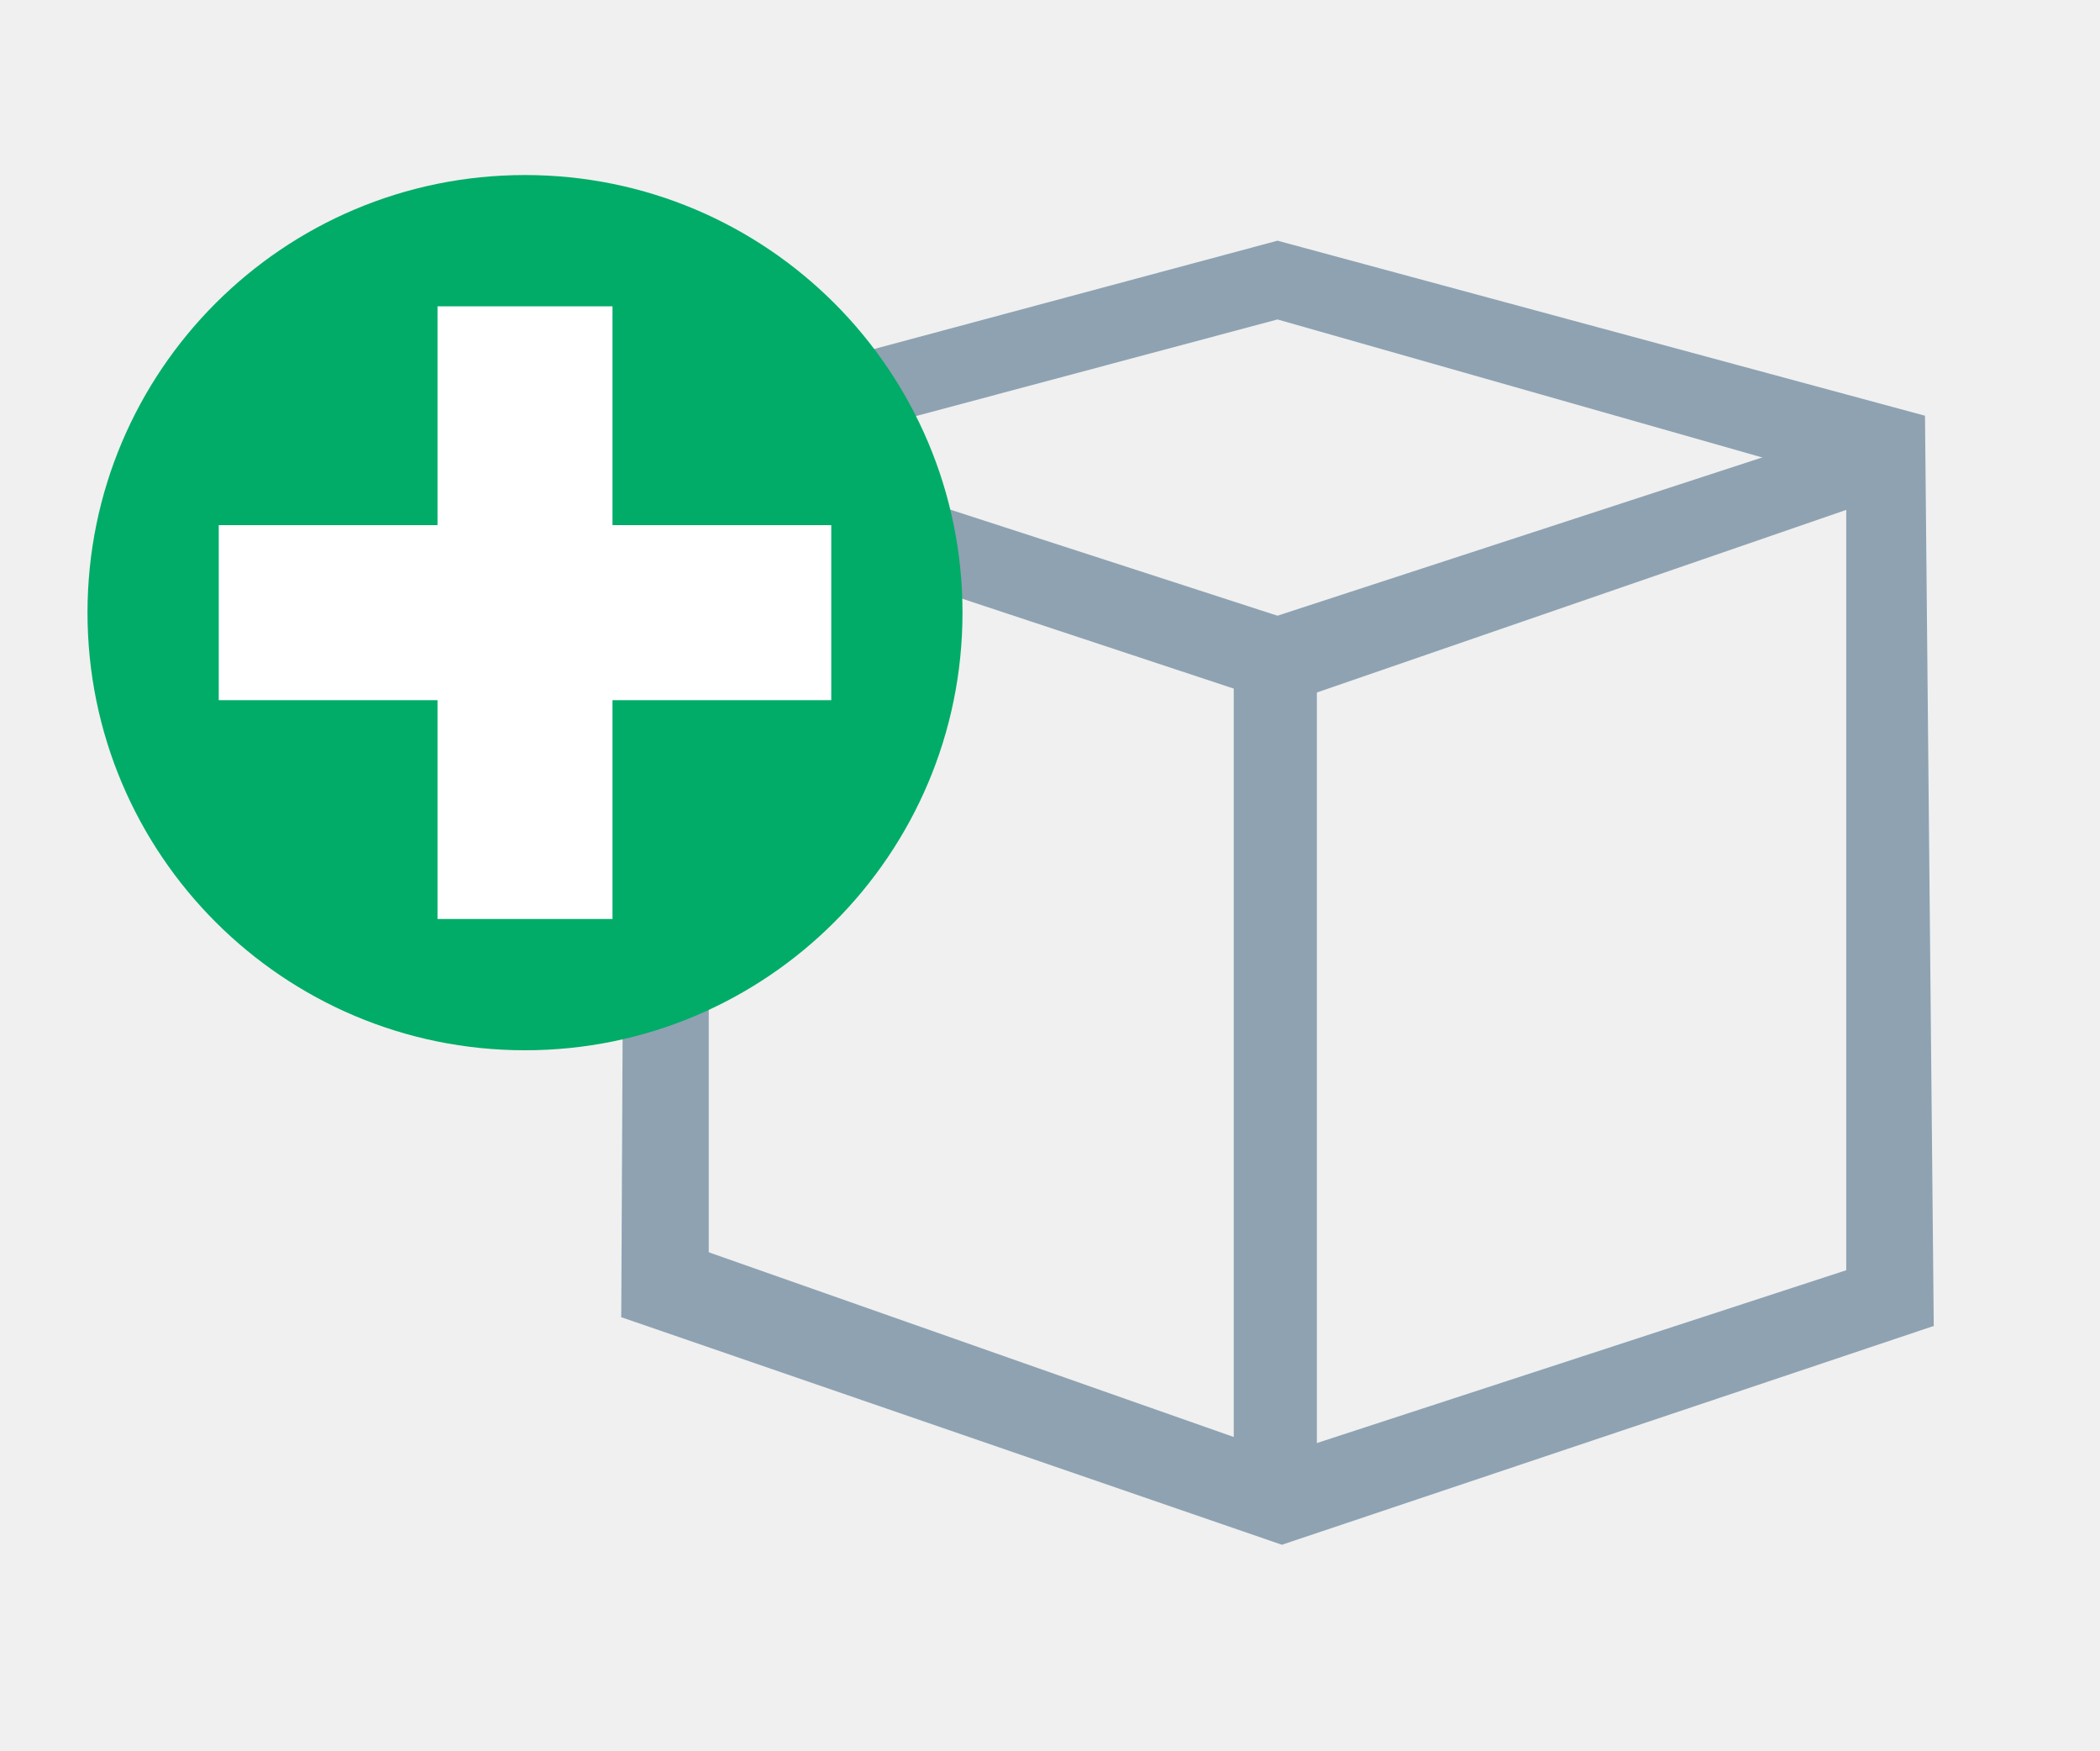
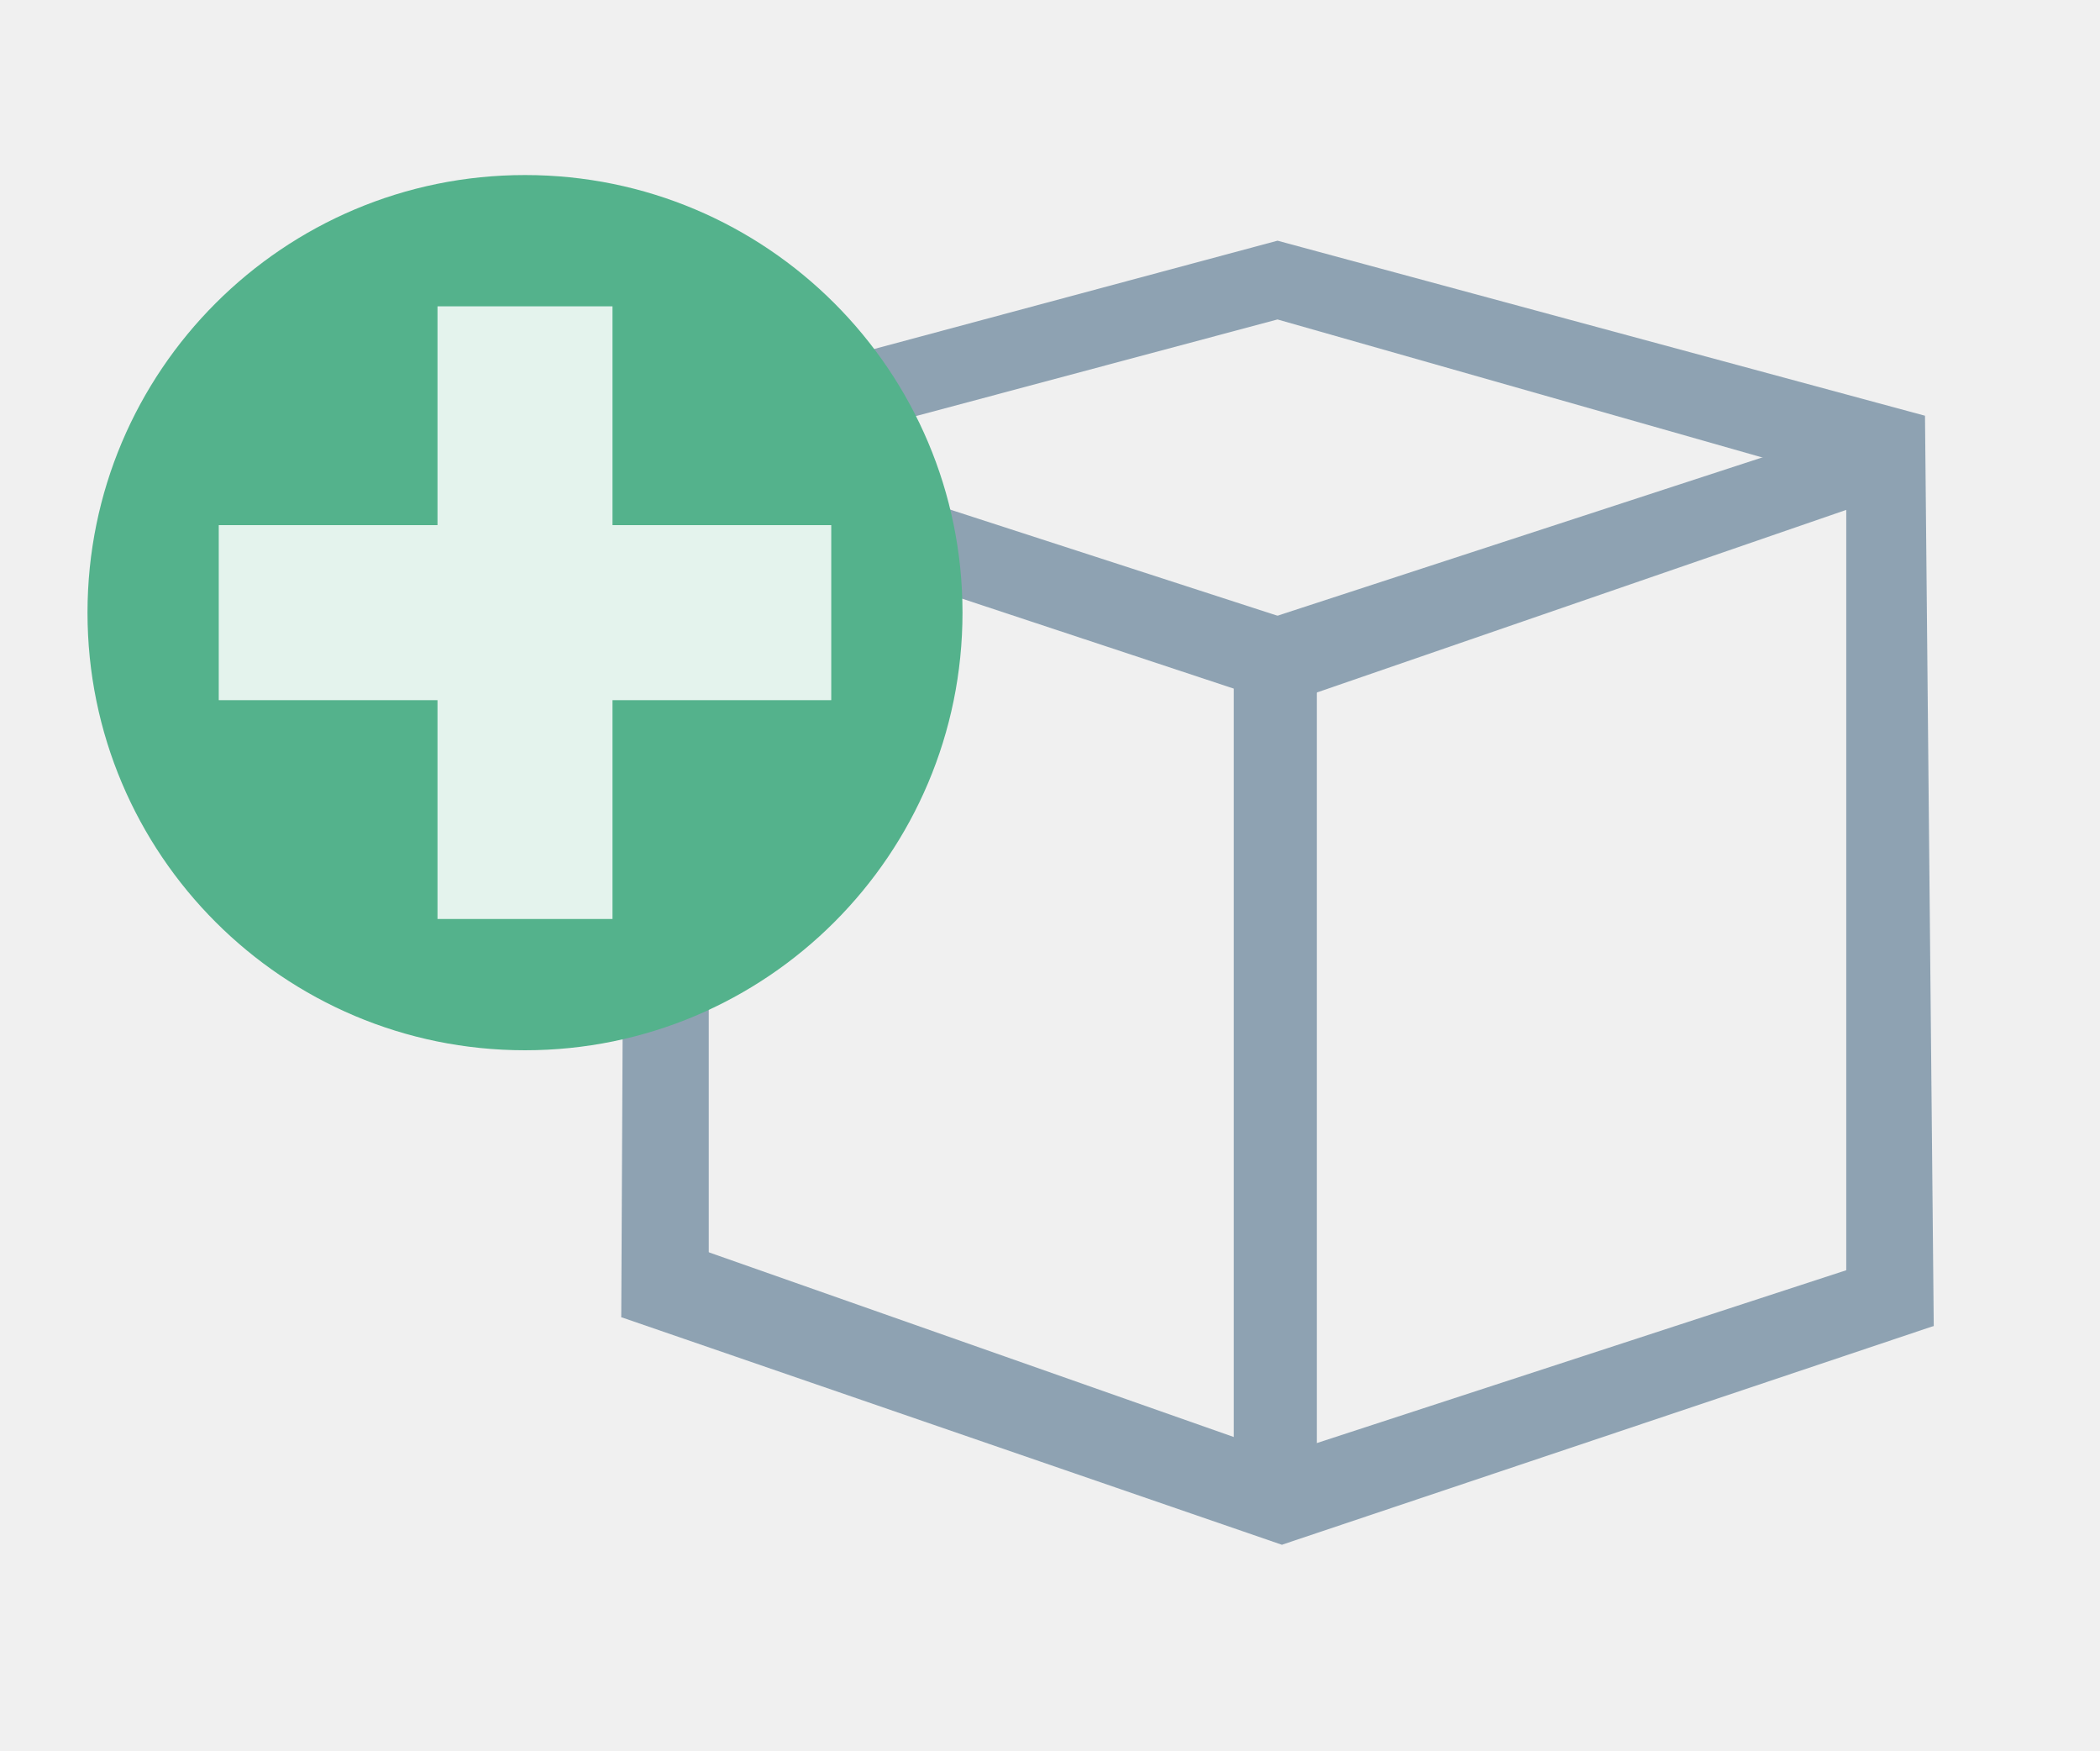
<svg xmlns="http://www.w3.org/2000/svg" version="1.1" x="0px" y="0px" viewBox="0 0 48 40" enable-background="new 0 0 48 40" xml:space="preserve">
  <g id="Layer_3" display="none">
    <circle display="inline" fill="#FFFFFF" cx="31.1" cy="24.2" r="2.9" />
    <path display="inline" fill="#FFFFFF" d="M30.1,12.7c-3.6,0-6.6,2.9-6.5,6.5c0.1,1.9,2,3.6,3.3,4.8v-4.8c0-1.8,1.4-3.2,3.2-3.2   c1.6,0,3.2,1.4,3.2,3.2c0,0.8-0.3,1.4-0.8,1.9c1.1,0.5,1.9,1.6,1.9,2.9c1.3-1.2,2.1-2.9,2.1-4.8C36.6,15.6,33.7,12.7,30.1,12.7z" />
    <path display="inline" fill="#00549F" d="M34.1,29.2h-9c-2.8,0-5-2.2-5-5v-9c0-2.8,2.2-5,5-5h9c2.8,0,5,2.2,5,5v9   C39.1,26.9,36.9,29.2,34.1,29.2z" />
  </g>
  <g id="Layer_6" display="none">
    <path display="inline" fill="#FFFFFF" d="M26.6,29.2c0,0-1.6,0-2.2-0.1c-0.7-0.1-1.1-0.3-1.1-0.3l0-9.7l3.3,0.6L26.6,29.2z" />
    <circle display="inline" fill="#FFFFFF" cx="30.7" cy="24.3" r="2.9" />
    <path display="inline" fill="#FFFFFF" d="M29.7,12.9c-3.6,0-6.6,2.9-6.5,6.5c0.1,1.9,2,3.6,3.3,4.8v-4.8c0-1.8,1.4-3.2,3.2-3.2   c1.6,0,3.2,1.4,3.2,3.2c0,0.8-0.3,1.4-0.8,1.9c1.1,0.5,1.9,1.6,1.9,2.9c1.3-1.2,2.1-2.9,2.1-4.8C36.2,15.8,33.3,12.9,29.7,12.9z" />
  </g>
  <g id="Layer_7">
    <polygon fill="#8EA2B2" points="30.1,34.3 28.2,34.3 28.2,14.3 30.1,14.3  " />
    <polygon fill="#8EA2B2" points="44.2,30.3 42.2,30.3 42.2,10.3 44,9.5  " />
    <polygon fill="#8EA2B2" points="16.2,30.3 14.2,30.1 14.3,9.5 16.2,10.3  " />
    <polygon fill="#8EA2B2" points="44.2,30.3 43.2,28.7 28.8,33.4 29.3,35.3  " />
    <polygon fill="#8EA2B2" points="14.2,30.1 15.3,28.3 29.8,33.4 29.3,35.3  " />
    <polygon fill="#8EA2B2" points="14.8,11.3 15.1,9.5 29.6,14.2 29.3,16.1  " />
    <polygon fill="#8EA2B2" points="43.8,11.1 43.2,9.5 28.8,14.2 29.3,16.1  " />
    <polygon fill="#8EA2B2" points="29.2,5.5 14.3,9.5 16.1,10.8 29.2,7.3 42.2,11 44,9.5  " />
  </g>
  <g id="Layer_4">
-     <circle fill="#00AC68" cx="12" cy="14" r="10" />
+     <circle fill="#54B28C" cx="12" cy="14" r="10" />
  </g>
  <g id="Layer_5">
-     <polygon fill="#FFFFFF" points="19,12 14,12 14,7 10,7 10,12 5,12 5,16 10,16 10,21 14,21 14,16 19,16  " />
+     <polygon opacity="0.84" fill="#FFFFFF" points="19,12 14,12 14,7 10,7 10,12 5,12 5,16 10,16 10,21 14,21 14,16 19,16  " />
  </g>
</svg>
